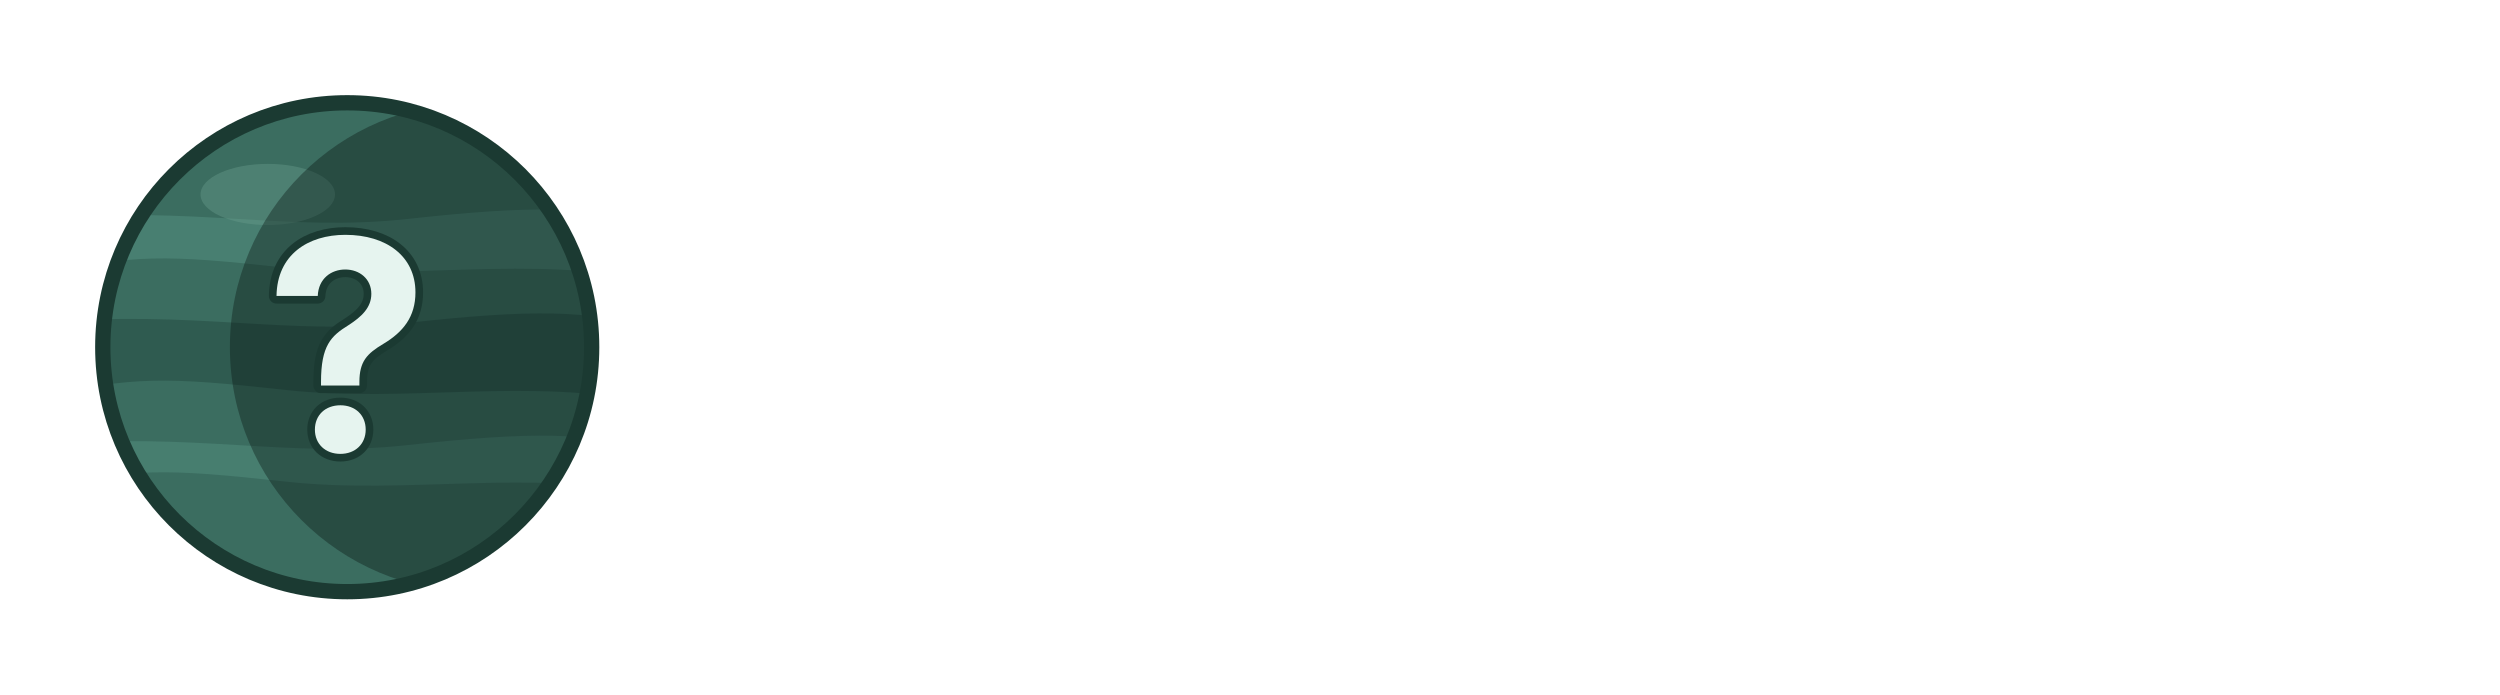
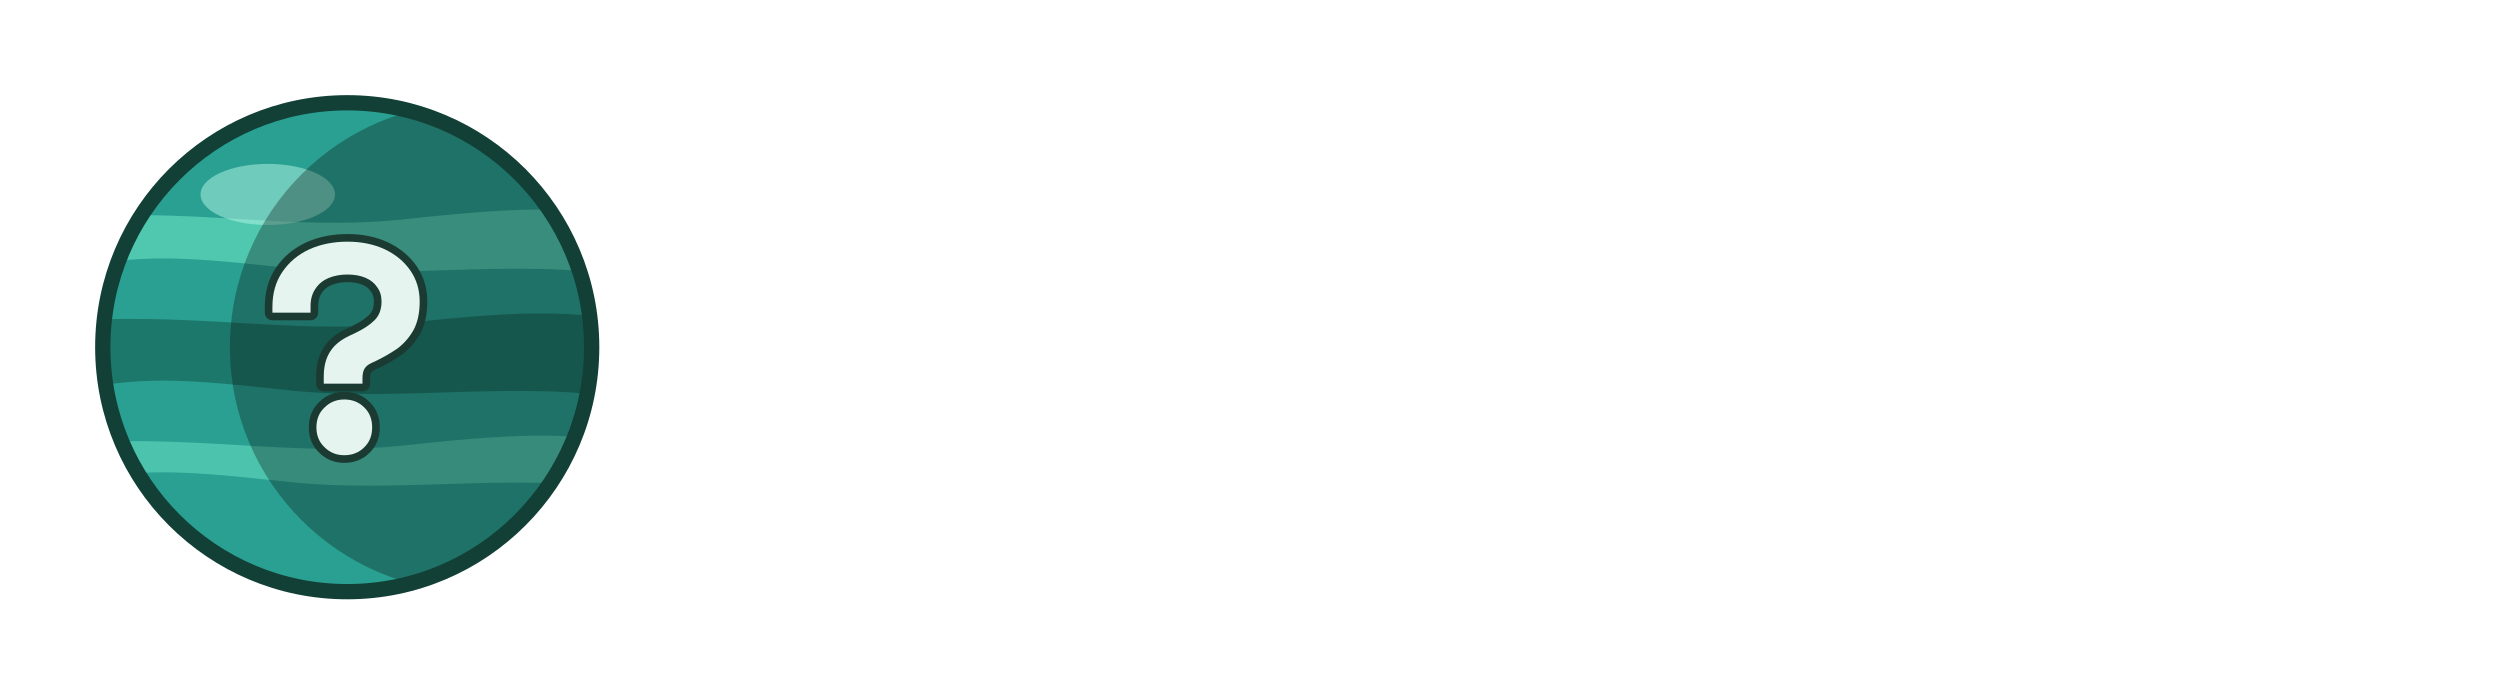
<svg xmlns="http://www.w3.org/2000/svg" viewBox="0 0 360 100" width="720" height="200" role="img" aria-label="The search for Planet Nine" style="color:#ffffff">
  <defs>
    <clipPath id="a9-c">
      <circle cx="50" cy="50" r="40" />
    </clipPath>
  </defs>
  <g transform="translate(50 50) scale(0.88) translate(-50 -50)">
    <g clip-path="url(#a9-c)">
-       <circle cx="50" cy="50" r="40" fill="#3b6d60" />
-       <path d="M0,29 C25,26.8 40,31.2 60,29 S90,26.8 100,30.1 L100,39.2 C80,34.8 60,39.2 40,37 S15,34.8 0,38.1 Z" fill="#487f71" opacity="1" />
-       <path d="M0,46 C25,43.8 40,48.2 60,46 S90,43.8 100,47.1 L100,59.2 C80,54.8 60,59.2 40,57 S15,54.8 0,58.1 Z" fill="#2f5b50" opacity="1" />
-       <path d="M0,66 C25,63.8 40,68.2 60,66 S90,63.8 100,67.1 L100,74.2 C80,69.8 60,74.2 40,72 S15,69.8 0,73.1 Z" fill="#487f71" opacity="0.9" />
-       <ellipse cx="37" cy="25" rx="11" ry="5" fill="#6a9d8d" opacity="0.4" />
-       <circle cx="70.8" cy="50" r="40" fill="#06100e" opacity="0.36" />
+       <circle cx="50" cy="50" r="40" fill="#2aa092" />
+       <path d="M0,29 C25,26.8 40,31.2 60,29 S90,26.8 100,30.1 L100,39.2 C80,34.8 60,39.2 40,37 S15,34.8 0,38.1 Z" fill="#50c8b0" opacity="1" />
+       <path d="M0,46 C25,43.8 40,48.2 60,46 S90,43.8 100,47.1 L100,59.2 C80,54.8 60,59.2 40,57 S15,54.8 0,58.1 Z" fill="#1c786b" opacity="1" />
+       <path d="M0,66 C25,63.8 40,68.2 60,66 S90,63.8 100,67.1 L100,74.2 C80,69.8 60,74.2 40,72 S15,69.8 0,73.1 Z" fill="#50c8b0" opacity="0.9" />
+       <ellipse cx="37" cy="25" rx="11" ry="5" fill="#b4f5e3" opacity="0.5" />
+       <circle cx="70.8" cy="50" r="40" fill="#06100e" opacity="0.32" />
    </g>
-     <circle cx="50" cy="50" r="40" fill="none" stroke="#1b3a32" stroke-width="2.5" />
-     <text x="50" y="67" text-anchor="middle" font-family="ui-sans-serif, -apple-system, 'SF Pro Text', 'Segoe UI', Inter, system-ui, sans-serif" font-size="48" font-weight="700" fill="#e6f4ef" stroke="#1b3a32" stroke-width="2.5" stroke-linejoin="round" paint-order="stroke">?</text>
+     <circle cx="50" cy="50" r="40" fill="none" stroke="#123f36" stroke-width="2.5" />
+     <path d="M-0.08 -0.23V-0.254Q-0.08 -0.305 -0.059 -0.338Q-0.039 -0.371 0.007 -0.393L0.024 -0.401Q0.069 -0.422 0.093 -0.446Q0.117 -0.47 0.117 -0.51Q0.117 -0.539 0.102 -0.559Q0.088 -0.58 0.062 -0.591Q0.036 -0.602 0.001 -0.602Q-0.035 -0.602 -0.064 -0.59Q-0.092 -0.578 -0.108 -0.554Q-0.125 -0.53 -0.125 -0.494V-0.472H-0.255V-0.492Q-0.255 -0.561 -0.221 -0.611Q-0.187 -0.661 -0.129 -0.688Q-0.071 -0.714 0.001 -0.714Q0.072 -0.714 0.128 -0.688Q0.183 -0.662 0.215 -0.616Q0.247 -0.57 0.247 -0.51Q0.247 -0.45 0.225 -0.411Q0.203 -0.373 0.17 -0.349Q0.136 -0.326 0.101 -0.309L0.084 -0.301Q0.066 -0.293 0.059 -0.281Q0.052 -0.27 0.052 -0.248V-0.23ZM-0.01 0.014Q-0.05 0.014 -0.077 -0.013Q-0.105 -0.039 -0.105 -0.081Q-0.105 -0.123 -0.077 -0.149Q-0.05 -0.176 -0.01 -0.176Q0.031 -0.176 0.058 -0.149Q0.085 -0.123 0.085 -0.081Q0.085 -0.039 0.058 -0.013Q0.031 0.014 -0.01 0.014Z" transform="translate(50 67) scale(48)" fill="#e6f4ef" stroke="#1b3a32" stroke-width="0.052" stroke-linejoin="round" paint-order="stroke" />
  </g>
-   <text x="106" y="43" font-family="ui-sans-serif, -apple-system, 'SF Pro Text', 'Segoe UI', Inter, system-ui, sans-serif" font-size="11" font-weight="600" letter-spacing="3.2" fill="currentColor" opacity="0.6">THE SEARCH FOR</text>
-   <text x="106" y="75" font-family="ui-sans-serif, -apple-system, 'SF Pro Text', 'Segoe UI', Inter, system-ui, sans-serif" font-size="28" font-weight="700" letter-spacing="2.6" fill="currentColor">PLANET NINE</text>
+   <path d="M0.234 0V-0.591H0.025V-0.7H0.563V-0.591H0.354V0ZM0.948 0V-0.7H1.069V-0.406H1.345V-0.7H1.465V0H1.345V-0.296H1.069V0ZM1.895 0V-0.7H2.341V-0.591H2.015V-0.407H2.313V-0.298H2.015V-0.109H2.346V0ZM3.529 0.014Q3.449 0.014 3.387 -0.015Q3.326 -0.043 3.291 -0.097Q3.256 -0.151 3.256 -0.229V-0.255H3.375V-0.229Q3.375 -0.16 3.417 -0.126Q3.458 -0.091 3.529 -0.091Q3.6 -0.091 3.636 -0.121Q3.672 -0.15 3.672 -0.196Q3.672 -0.227 3.655 -0.246Q3.637 -0.266 3.605 -0.278Q3.573 -0.29 3.527 -0.3L3.497 -0.307Q3.428 -0.323 3.377 -0.347Q3.327 -0.372 3.3 -0.411Q3.272 -0.45 3.272 -0.513Q3.272 -0.576 3.303 -0.621Q3.333 -0.666 3.388 -0.69Q3.443 -0.714 3.517 -0.714Q3.591 -0.714 3.649 -0.689Q3.707 -0.663 3.74 -0.614Q3.773 -0.564 3.773 -0.489V-0.456H3.655V-0.489Q3.655 -0.532 3.638 -0.558Q3.621 -0.584 3.59 -0.596Q3.559 -0.609 3.517 -0.609Q3.454 -0.609 3.423 -0.584Q3.391 -0.56 3.391 -0.516Q3.391 -0.488 3.405 -0.468Q3.42 -0.449 3.448 -0.437Q3.477 -0.424 3.52 -0.415L3.55 -0.408Q3.622 -0.392 3.675 -0.368Q3.729 -0.344 3.76 -0.303Q3.79 -0.263 3.79 -0.199Q3.79 -0.136 3.758 -0.088Q3.726 -0.04 3.667 -0.013Q3.608 0.014 3.529 0.014ZM4.187 0V-0.7H4.632V-0.591H4.307V-0.407H4.604V-0.298H4.307V-0.109H4.638V0ZM4.984 0 5.176 -0.7H5.386L5.578 0H5.454L5.412 -0.16H5.15L5.108 0ZM5.179 -0.27H5.383L5.289 -0.625H5.272ZM5.958 0V-0.7H6.257Q6.322 -0.7 6.372 -0.677Q6.421 -0.654 6.448 -0.612Q6.475 -0.571 6.475 -0.513V-0.501Q6.475 -0.437 6.444 -0.398Q6.414 -0.359 6.369 -0.342V-0.325Q6.409 -0.323 6.431 -0.298Q6.453 -0.273 6.453 -0.231V0H6.333V-0.214Q6.333 -0.239 6.32 -0.254Q6.306 -0.27 6.276 -0.27H6.078V0ZM6.078 -0.379H6.244Q6.296 -0.379 6.326 -0.406Q6.355 -0.434 6.355 -0.48V-0.489Q6.355 -0.536 6.326 -0.563Q6.298 -0.591 6.244 -0.591H6.078ZM7.144 0.014Q7.015 0.014 6.939 -0.059Q6.864 -0.131 6.864 -0.267V-0.433Q6.864 -0.569 6.939 -0.641Q7.015 -0.714 7.144 -0.714Q7.271 -0.714 7.341 -0.644Q7.41 -0.574 7.41 -0.452V-0.446H7.292V-0.455Q7.292 -0.521 7.255 -0.564Q7.219 -0.607 7.144 -0.607Q7.069 -0.607 7.026 -0.561Q6.984 -0.515 6.984 -0.435V-0.265Q6.984 -0.186 7.026 -0.14Q7.069 -0.093 7.144 -0.093Q7.219 -0.093 7.255 -0.137Q7.292 -0.179 7.292 -0.245V-0.262H7.41V-0.248Q7.41 -0.126 7.341 -0.056Q7.271 0.014 7.144 0.014ZM7.815 0V-0.7H7.935V-0.406H8.212V-0.7H8.332V0H8.212V-0.296H7.935V0ZM9.307 0V-0.7H9.743V-0.591H9.428V-0.406H9.718V-0.296H9.428V0ZM10.401 0.014Q10.271 0.014 10.194 -0.059Q10.116 -0.131 10.116 -0.267V-0.433Q10.116 -0.569 10.194 -0.641Q10.271 -0.714 10.401 -0.714Q10.531 -0.714 10.609 -0.641Q10.686 -0.569 10.686 -0.433V-0.267Q10.686 -0.131 10.609 -0.059Q10.531 0.014 10.401 0.014ZM10.401 -0.093Q10.479 -0.093 10.522 -0.139Q10.566 -0.185 10.566 -0.263V-0.437Q10.566 -0.515 10.522 -0.561Q10.479 -0.607 10.401 -0.607Q10.324 -0.607 10.28 -0.561Q10.236 -0.515 10.236 -0.437V-0.263Q10.236 -0.185 10.28 -0.139Q10.324 -0.093 10.401 -0.093ZM11.098 0V-0.7H11.397Q11.463 -0.7 11.512 -0.677Q11.561 -0.654 11.588 -0.612Q11.616 -0.571 11.616 -0.513V-0.501Q11.616 -0.437 11.585 -0.398Q11.554 -0.359 11.51 -0.342V-0.325Q11.549 -0.323 11.571 -0.298Q11.594 -0.273 11.594 -0.231V0H11.474V-0.214Q11.474 -0.239 11.46 -0.254Q11.447 -0.27 11.417 -0.27H11.218V0ZM11.218 -0.379H11.384Q11.437 -0.379 11.466 -0.406Q11.495 -0.434 11.495 -0.48V-0.489Q11.495 -0.536 11.467 -0.563Q11.438 -0.591 11.384 -0.591H11.218Z" transform="translate(106 43) scale(11)" fill="currentColor" opacity="0.6" />
+   <path d="M0.066 0V-0.7H0.354Q0.42 -0.7 0.47 -0.673Q0.521 -0.647 0.549 -0.599Q0.578 -0.551 0.578 -0.485V-0.471Q0.578 -0.406 0.548 -0.357Q0.519 -0.309 0.469 -0.282Q0.418 -0.256 0.354 -0.256H0.198V0ZM0.198 -0.376H0.341Q0.388 -0.376 0.417 -0.402Q0.446 -0.428 0.446 -0.473V-0.483Q0.446 -0.528 0.417 -0.554Q0.388 -0.58 0.341 -0.58H0.198ZM0.763 0V-0.7H0.895V-0.12H1.215V0ZM1.35 0 1.534 -0.7H1.764L1.948 0H1.812L1.774 -0.154H1.524L1.486 0ZM1.555 -0.276H1.743L1.658 -0.617H1.64ZM2.125 0V-0.7H2.376L2.515 -0.09H2.533V-0.7H2.663V0H2.412L2.273 -0.61H2.255V0ZM2.887 0V-0.7H3.337V-0.58H3.019V-0.413H3.309V-0.293H3.019V-0.12H3.343V0ZM3.696 0V-0.58H3.492V-0.7H4.032V-0.58H3.828V0ZM4.562 0V-0.7H4.813L4.952 -0.09H4.97V-0.7H5.1V0H4.849L4.71 -0.61H4.692V0ZM5.325 0V-0.7H5.457V0ZM5.682 0V-0.7H5.933L6.072 -0.09H6.09V-0.7H6.22V0H5.969L5.83 -0.61H5.812V0ZM6.445 0V-0.7H6.895V-0.58H6.577V-0.413H6.867V-0.293H6.577V-0.12H6.901V0Z" transform="translate(106 75) scale(28)" fill="currentColor" />
</svg>
